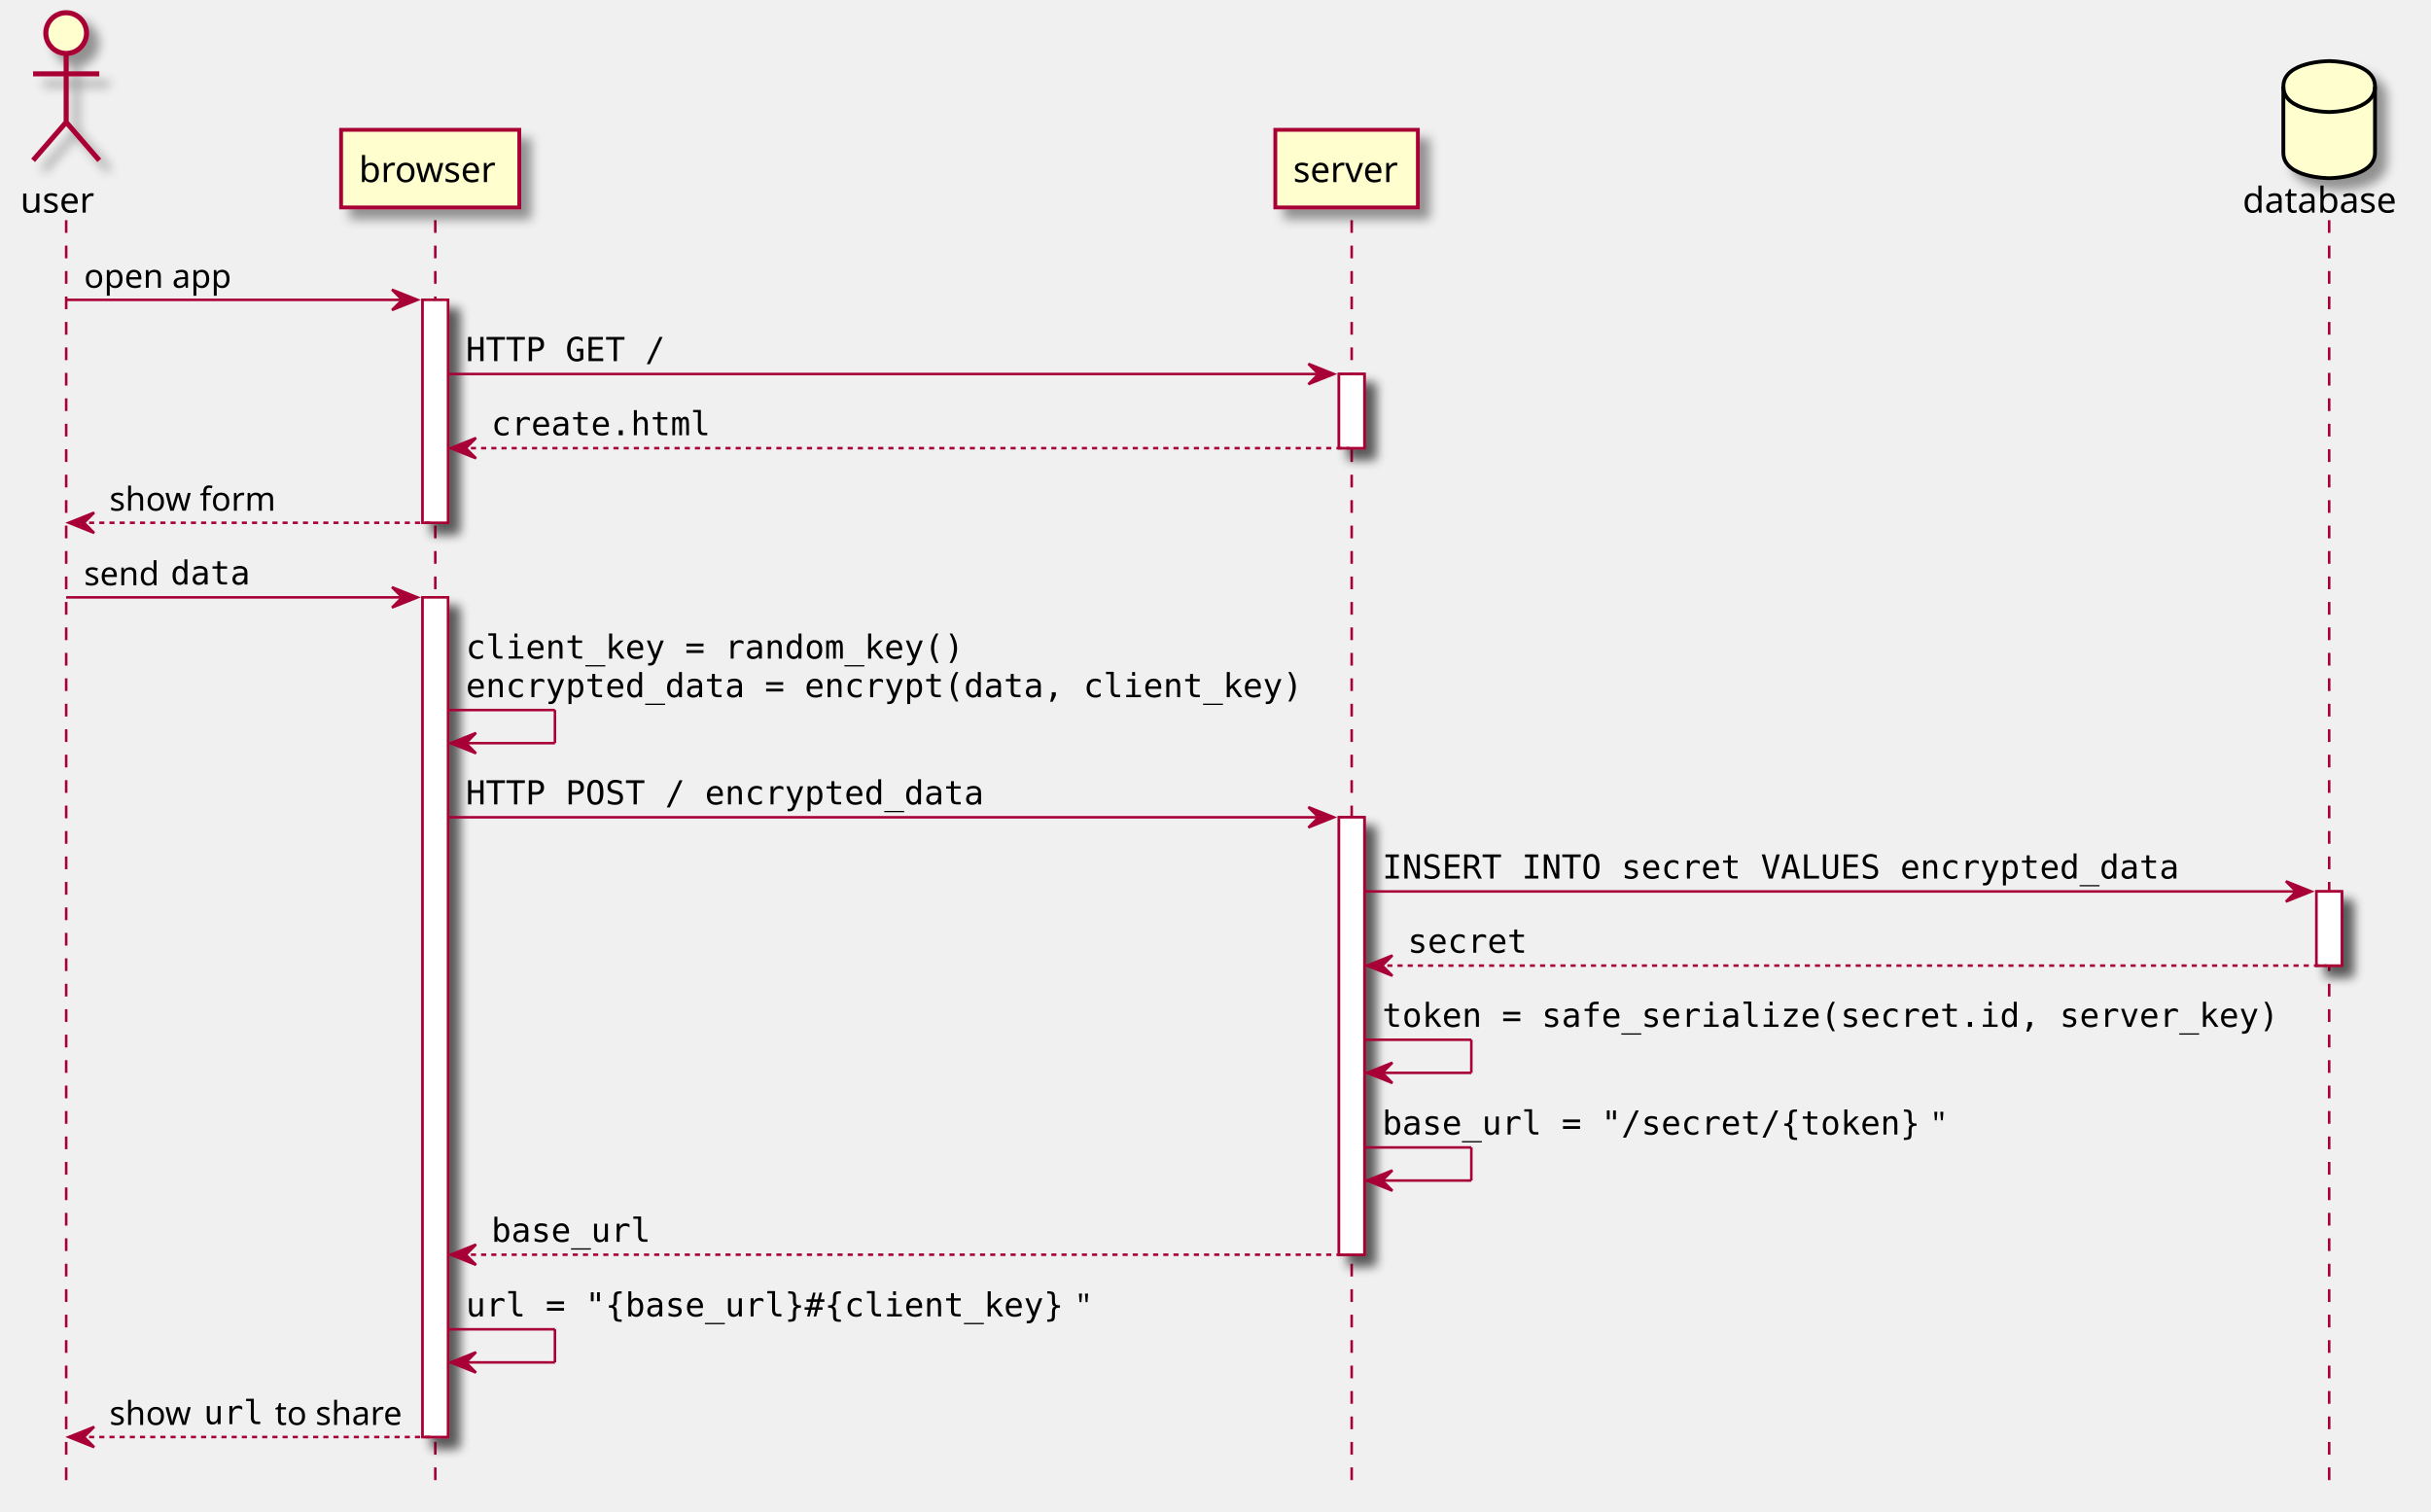
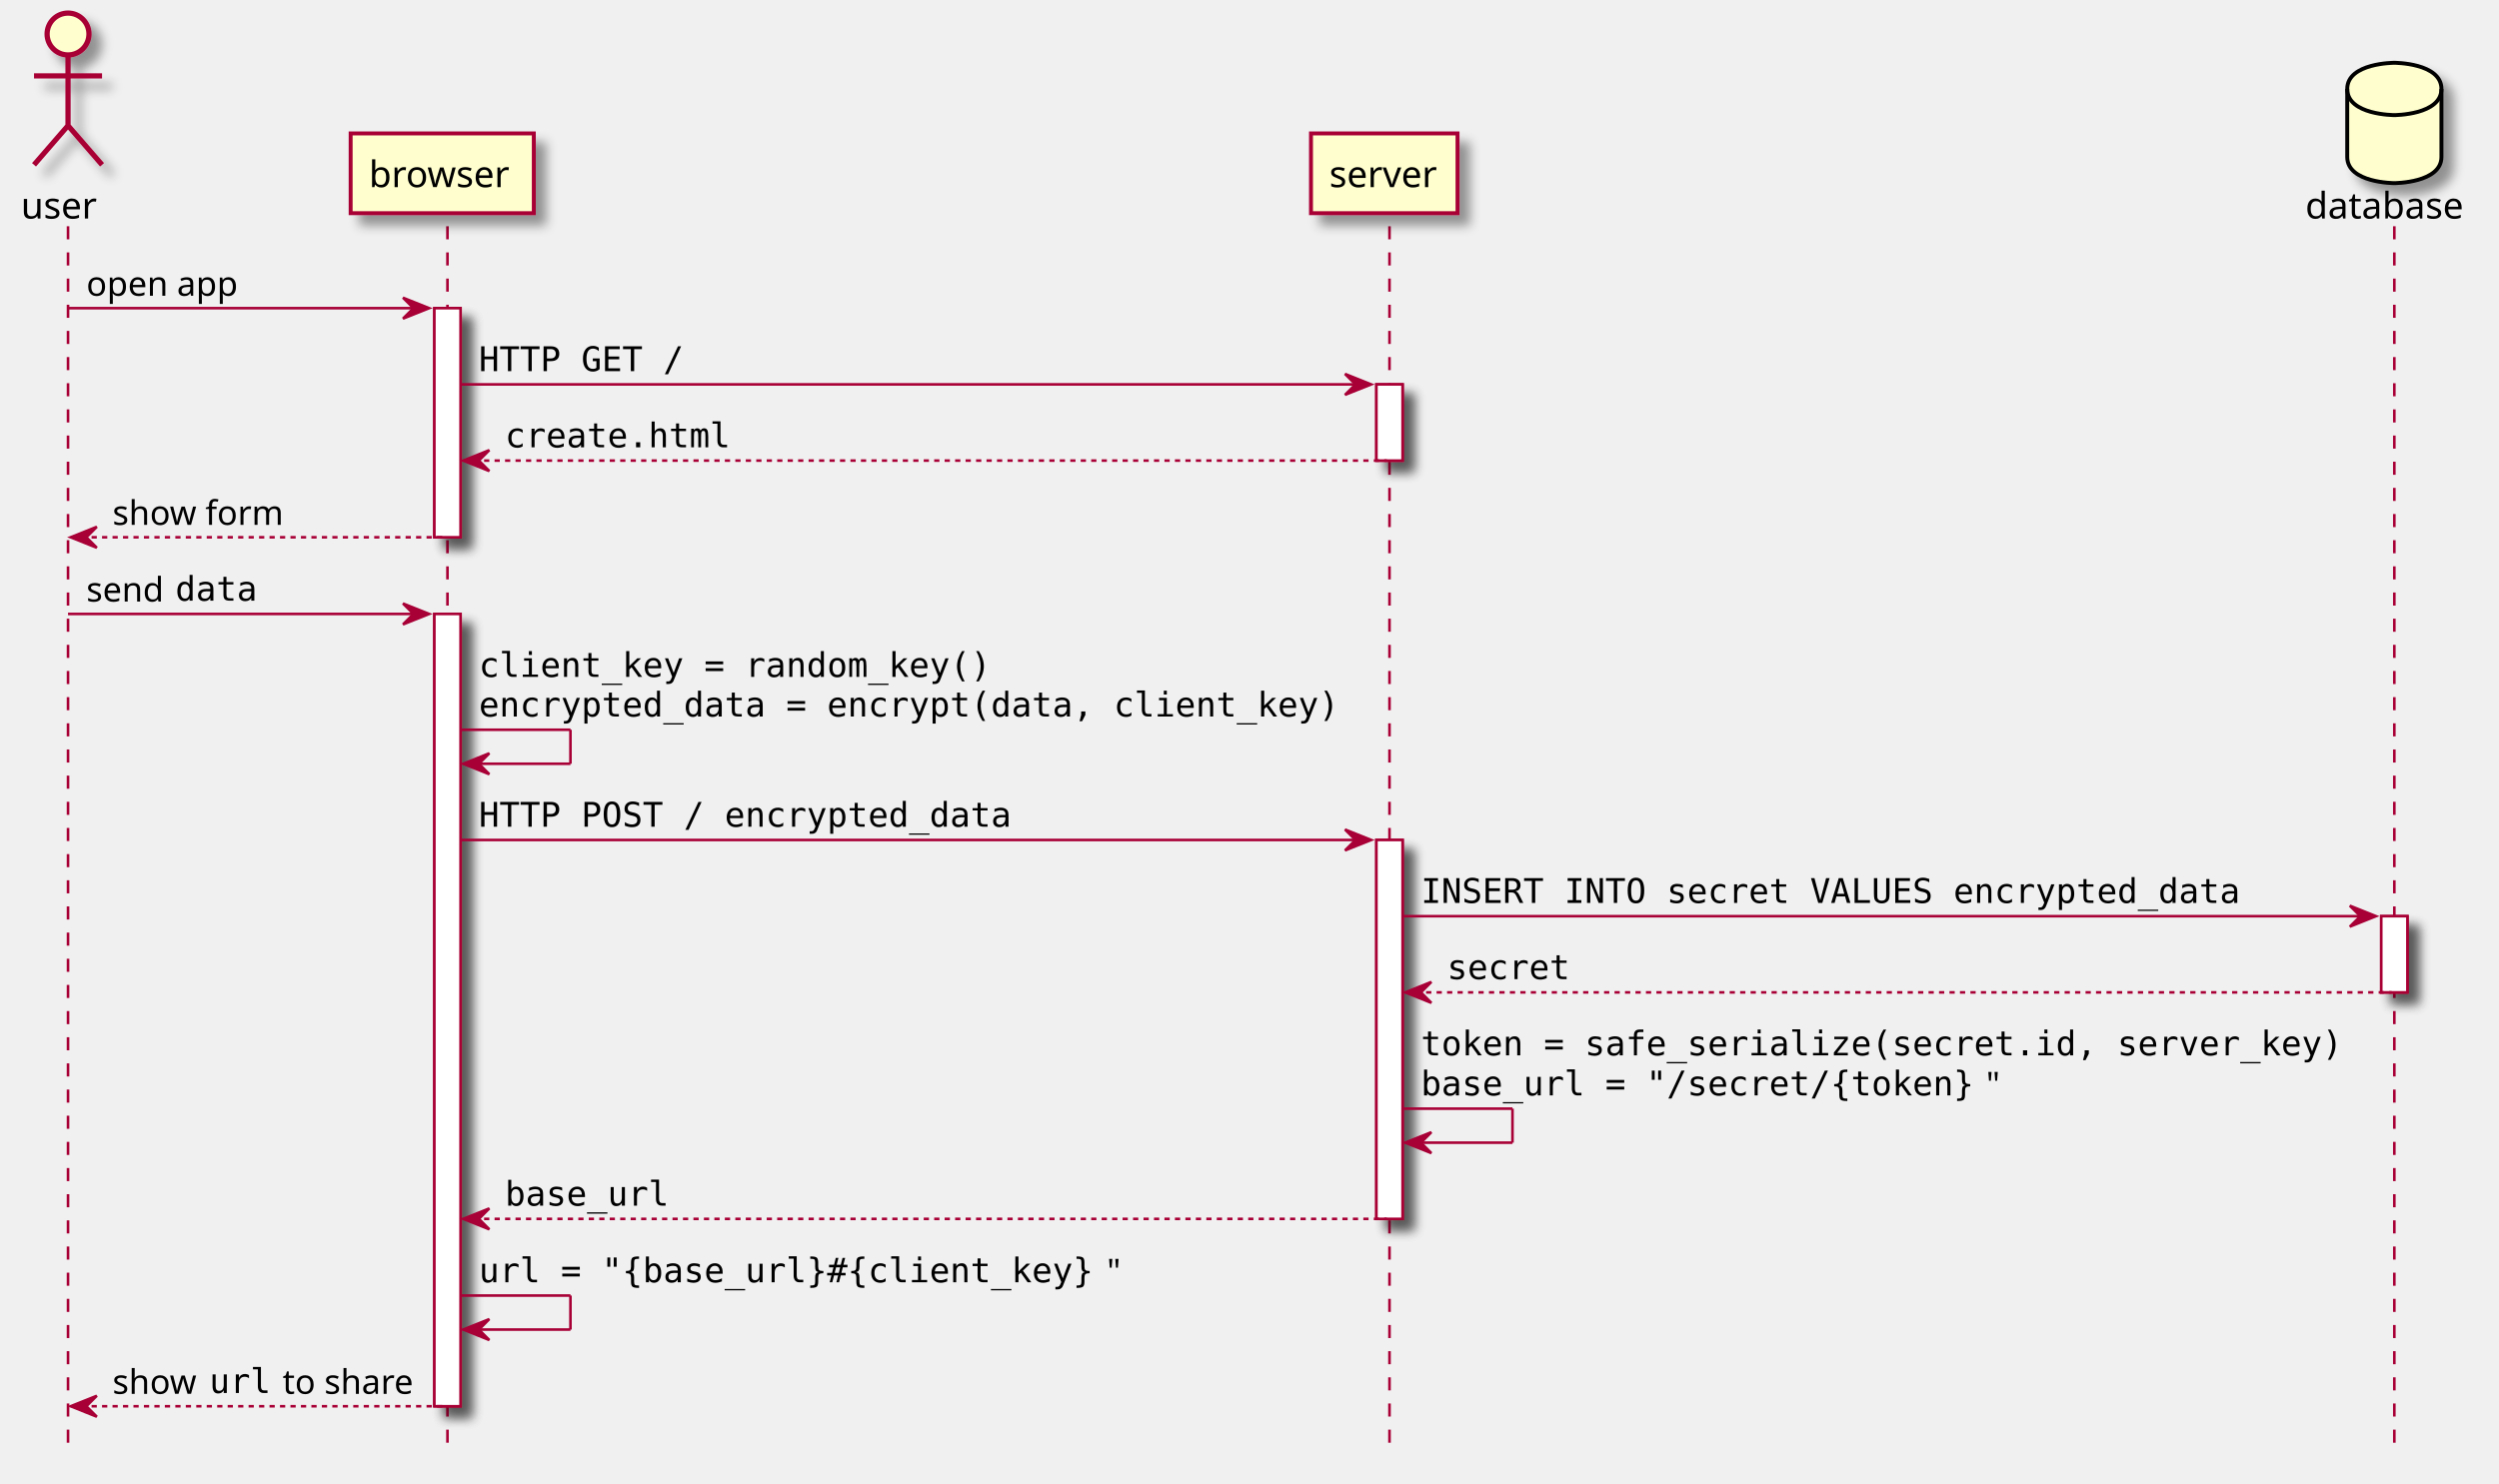
- <svg xmlns="http://www.w3.org/2000/svg" contentScriptType="application/ecmascript" contentStyleType="text/css" height="594px" preserveAspectRatio="none" style="width:955px;height:594px;" version="1.1" viewBox="0 0 955 594" width="955px" zoomAndPan="magnify">
+ <svg xmlns="http://www.w3.org/2000/svg" contentScriptType="application/ecmascript" contentStyleType="text/css" height="567px" preserveAspectRatio="none" style="width:955px;height:567px;" version="1.1" viewBox="0 0 955 567" width="955px" zoomAndPan="magnify">
  <defs>
-     <filter height="300%" id="f1j4jda8bq1kjt" width="300%" x="-1" y="-1">
+     <filter height="300%" id="f1h1ycwiwx4u1z" width="300%" x="-1" y="-1">
      <feGaussianBlur result="blurOut" stdDeviation="2.0" />
      <feColorMatrix in="blurOut" result="blurOut2" type="matrix" values="0 0 0 0 0 0 0 0 0 0 0 0 0 0 0 0 0 0 .4 0" />
      <feOffset dx="4.0" dy="4.0" in="blurOut2" result="blurOut3" />
      <feBlend in="SourceGraphic" in2="blurOut3" mode="normal" />
    </filter>
  </defs>
  <g>
-     <rect fill="#FFFFFF" filter="url(#f1j4jda8bq1kjt)" height="87.576" style="stroke: #A80036; stroke-width: 1.0;" width="10" x="166" y="117.799" />
-     <rect fill="#FFFFFF" filter="url(#f1j4jda8bq1kjt)" height="329.861" style="stroke: #A80036; stroke-width: 1.0;" width="10" x="166" y="234.685" />
-     <rect fill="#FFFFFF" filter="url(#f1j4jda8bq1kjt)" height="29.133" style="stroke: #A80036; stroke-width: 1.0;" width="10" x="526" y="146.932" />
-     <rect fill="#FFFFFF" filter="url(#f1j4jda8bq1kjt)" height="171.842" style="stroke: #A80036; stroke-width: 1.0;" width="10" x="526" y="321.084" />
-     <rect fill="#FFFFFF" filter="url(#f1j4jda8bq1kjt)" height="29.133" style="stroke: #A80036; stroke-width: 1.0;" width="10" x="910" y="350.217" />
-     <line style="stroke: #A80036; stroke-width: 1.0; stroke-dasharray: 5.0,5.0;" x1="26" x2="26" y1="86.488" y2="582.547" />
-     <line style="stroke: #A80036; stroke-width: 1.0; stroke-dasharray: 5.0,5.0;" x1="171" x2="171" y1="86.488" y2="582.547" />
-     <line style="stroke: #A80036; stroke-width: 1.0; stroke-dasharray: 5.0,5.0;" x1="531" x2="531" y1="86.488" y2="582.547" />
-     <line style="stroke: #A80036; stroke-width: 1.0; stroke-dasharray: 5.0,5.0;" x1="915" x2="915" y1="86.488" y2="582.547" />
+     <rect fill="#FFFFFF" filter="url(#f1h1ycwiwx4u1z)" height="87.576" style="stroke: #A80036; stroke-width: 1.0;" width="10" x="166" y="117.799" />
+     <rect fill="#FFFFFF" filter="url(#f1h1ycwiwx4u1z)" height="302.861" style="stroke: #A80036; stroke-width: 1.0;" width="10" x="166" y="234.685" />
+     <rect fill="#FFFFFF" filter="url(#f1h1ycwiwx4u1z)" height="29.133" style="stroke: #A80036; stroke-width: 1.0;" width="10" x="526" y="146.932" />
+     <rect fill="#FFFFFF" filter="url(#f1h1ycwiwx4u1z)" height="144.842" style="stroke: #A80036; stroke-width: 1.0;" width="10" x="526" y="321.084" />
+     <rect fill="#FFFFFF" filter="url(#f1h1ycwiwx4u1z)" height="29.133" style="stroke: #A80036; stroke-width: 1.0;" width="10" x="910" y="350.217" />
+     <line style="stroke: #A80036; stroke-width: 1.0; stroke-dasharray: 5.0,5.0;" x1="26" x2="26" y1="86.488" y2="555.547" />
+     <line style="stroke: #A80036; stroke-width: 1.0; stroke-dasharray: 5.0,5.0;" x1="171" x2="171" y1="86.488" y2="555.547" />
+     <line style="stroke: #A80036; stroke-width: 1.0; stroke-dasharray: 5.0,5.0;" x1="531" x2="531" y1="86.488" y2="555.547" />
+     <line style="stroke: #A80036; stroke-width: 1.0; stroke-dasharray: 5.0,5.0;" x1="915" x2="915" y1="86.488" y2="555.547" />
    <text fill="#000000" font-family="sans-serif" font-size="14" lengthAdjust="spacingAndGlyphs" textLength="30" x="8" y="83.535">user</text>
-     <ellipse cx="26" cy="13" fill="#FEFECE" filter="url(#f1j4jda8bq1kjt)" rx="8" ry="8" style="stroke: #A80036; stroke-width: 2.0;" />
-     <path d="M26,21 L26,48 M13,29 L39,29 M26,48 L13,63 M26,48 L39,63 " fill="none" filter="url(#f1j4jda8bq1kjt)" style="stroke: #A80036; stroke-width: 2.0;" />
-     <rect fill="#FEFECE" filter="url(#f1j4jda8bq1kjt)" height="30.488" style="stroke: #A80036; stroke-width: 1.5;" width="70" x="134" y="51" />
+     <ellipse cx="26" cy="13" fill="#FEFECE" filter="url(#f1h1ycwiwx4u1z)" rx="8" ry="8" style="stroke: #A80036; stroke-width: 2.0;" />
+     <path d="M26,21 L26,48 M13,29 L39,29 M26,48 L13,63 M26,48 L39,63 " fill="none" filter="url(#f1h1ycwiwx4u1z)" style="stroke: #A80036; stroke-width: 2.0;" />
+     <rect fill="#FEFECE" filter="url(#f1h1ycwiwx4u1z)" height="30.488" style="stroke: #A80036; stroke-width: 1.5;" width="70" x="134" y="51" />
    <text fill="#000000" font-family="sans-serif" font-size="14" lengthAdjust="spacingAndGlyphs" textLength="56" x="141" y="71.535">browser</text>
-     <rect fill="#FEFECE" filter="url(#f1j4jda8bq1kjt)" height="30.488" style="stroke: #A80036; stroke-width: 1.5;" width="56" x="501" y="51" />
+     <rect fill="#FEFECE" filter="url(#f1h1ycwiwx4u1z)" height="30.488" style="stroke: #A80036; stroke-width: 1.5;" width="56" x="501" y="51" />
    <text fill="#000000" font-family="sans-serif" font-size="14" lengthAdjust="spacingAndGlyphs" textLength="42" x="508" y="71.535">server</text>
    <text fill="#000000" font-family="sans-serif" font-size="14" lengthAdjust="spacingAndGlyphs" textLength="62" x="881" y="83.535">database</text>
-     <path d="M897,34 C897,24 915,24 915,24 C915,24 933,24 933,34 L933,60 C933,70 915,70 915,70 C915,70 897,70 897,60 L897,34 " fill="#FEFECE" filter="url(#f1j4jda8bq1kjt)" style="stroke: #000000; stroke-width: 1.5;" />
+     <path d="M897,34 C897,24 915,24 915,24 C915,24 933,24 933,34 L933,60 C933,70 915,70 915,70 C915,70 897,70 897,60 L897,34 " fill="#FEFECE" filter="url(#f1h1ycwiwx4u1z)" style="stroke: #000000; stroke-width: 1.5;" />
    <path d="M897,34 C897,44 915,44 915,44 C915,44 933,44 933,34 " fill="none" style="stroke: #000000; stroke-width: 1.5;" />
-     <rect fill="#FFFFFF" filter="url(#f1j4jda8bq1kjt)" height="87.576" style="stroke: #A80036; stroke-width: 1.0;" width="10" x="166" y="117.799" />
-     <rect fill="#FFFFFF" filter="url(#f1j4jda8bq1kjt)" height="329.861" style="stroke: #A80036; stroke-width: 1.0;" width="10" x="166" y="234.685" />
-     <rect fill="#FFFFFF" filter="url(#f1j4jda8bq1kjt)" height="29.133" style="stroke: #A80036; stroke-width: 1.0;" width="10" x="526" y="146.932" />
-     <rect fill="#FFFFFF" filter="url(#f1j4jda8bq1kjt)" height="171.842" style="stroke: #A80036; stroke-width: 1.0;" width="10" x="526" y="321.084" />
-     <rect fill="#FFFFFF" filter="url(#f1j4jda8bq1kjt)" height="29.133" style="stroke: #A80036; stroke-width: 1.0;" width="10" x="910" y="350.217" />
+     <rect fill="#FFFFFF" filter="url(#f1h1ycwiwx4u1z)" height="87.576" style="stroke: #A80036; stroke-width: 1.0;" width="10" x="166" y="117.799" />
+     <rect fill="#FFFFFF" filter="url(#f1h1ycwiwx4u1z)" height="302.861" style="stroke: #A80036; stroke-width: 1.0;" width="10" x="166" y="234.685" />
+     <rect fill="#FFFFFF" filter="url(#f1h1ycwiwx4u1z)" height="29.133" style="stroke: #A80036; stroke-width: 1.0;" width="10" x="526" y="146.932" />
+     <rect fill="#FFFFFF" filter="url(#f1h1ycwiwx4u1z)" height="144.842" style="stroke: #A80036; stroke-width: 1.0;" width="10" x="526" y="321.084" />
+     <rect fill="#FFFFFF" filter="url(#f1h1ycwiwx4u1z)" height="29.133" style="stroke: #A80036; stroke-width: 1.0;" width="10" x="910" y="350.217" />
    <polygon fill="#A80036" points="154,113.799,164,117.799,154,121.799,158,117.799" style="stroke: #A80036; stroke-width: 1.0;" />
    <line style="stroke: #A80036; stroke-width: 1.0;" x1="26" x2="160" y1="117.799" y2="117.799" />
    <text fill="#000000" font-family="sans-serif" font-size="13" lengthAdjust="spacingAndGlyphs" textLength="58" x="33" y="113.057">open app</text>
    <polygon fill="#A80036" points="514,142.932,524,146.932,514,150.932,518,146.932" style="stroke: #A80036; stroke-width: 1.0;" />
    <line style="stroke: #A80036; stroke-width: 1.0;" x1="176" x2="520" y1="146.932" y2="146.932" />
    <text fill="#000000" font-family="monospace" font-size="13" lengthAdjust="spacingAndGlyphs" textLength="80" x="183" y="141.866">HTTP GET /</text>
    <polygon fill="#A80036" points="187,172.065,177,176.065,187,180.065,183,176.065" style="stroke: #A80036; stroke-width: 1.0;" />
    <line style="stroke: #A80036; stroke-width: 1.0; stroke-dasharray: 2.0,2.0;" x1="181" x2="530" y1="176.065" y2="176.065" />
    <text fill="#000000" font-family="monospace" font-size="13" lengthAdjust="spacingAndGlyphs" textLength="88" x="193" y="170.999">create.html</text>
    <polygon fill="#A80036" points="37,201.375,27,205.375,37,209.375,33,205.375" style="stroke: #A80036; stroke-width: 1.0;" />
    <line style="stroke: #A80036; stroke-width: 1.0; stroke-dasharray: 2.0,2.0;" x1="31" x2="170" y1="205.375" y2="205.375" />
    <text fill="#000000" font-family="sans-serif" font-size="13" lengthAdjust="spacingAndGlyphs" textLength="67" x="43" y="200.633">show form</text>
    <polygon fill="#A80036" points="154,230.685,164,234.685,154,238.685,158,234.685" style="stroke: #A80036; stroke-width: 1.0;" />
    <line style="stroke: #A80036; stroke-width: 1.0;" x1="26" x2="160" y1="234.685" y2="234.685" />
    <text fill="#000000" font-family="sans-serif" font-size="13" lengthAdjust="spacingAndGlyphs" textLength="30" x="33" y="229.943">send</text>
    <text fill="#000000" font-family="monospace" font-size="13" lengthAdjust="spacingAndGlyphs" textLength="32" x="67" y="229.62">data</text>
    <line style="stroke: #A80036; stroke-width: 1.0;" x1="176" x2="218" y1="278.951" y2="278.951" />
    <line style="stroke: #A80036; stroke-width: 1.0;" x1="218" x2="218" y1="278.951" y2="291.951" />
    <line style="stroke: #A80036; stroke-width: 1.0;" x1="177" x2="218" y1="291.951" y2="291.951" />
    <polygon fill="#A80036" points="187,287.951,177,291.951,187,295.951,183,291.951" style="stroke: #A80036; stroke-width: 1.0;" />
    <text fill="#000000" font-family="monospace" font-size="13" lengthAdjust="spacingAndGlyphs" textLength="200" x="183" y="258.752">client_key = random_key()</text>
    <text fill="#000000" font-family="monospace" font-size="13" lengthAdjust="spacingAndGlyphs" textLength="336" x="183" y="273.885">encrypted_data = encrypt(data, client_key)</text>
    <polygon fill="#A80036" points="514,317.084,524,321.084,514,325.084,518,321.084" style="stroke: #A80036; stroke-width: 1.0;" />
    <line style="stroke: #A80036; stroke-width: 1.0;" x1="176" x2="520" y1="321.084" y2="321.084" />
    <text fill="#000000" font-family="monospace" font-size="13" lengthAdjust="spacingAndGlyphs" textLength="208" x="183" y="316.018">HTTP POST / encrypted_data</text>
    <polygon fill="#A80036" points="898,346.217,908,350.217,898,354.217,902,350.217" style="stroke: #A80036; stroke-width: 1.0;" />
    <line style="stroke: #A80036; stroke-width: 1.0;" x1="536" x2="904" y1="350.217" y2="350.217" />
    <text fill="#000000" font-family="monospace" font-size="13" lengthAdjust="spacingAndGlyphs" textLength="320" x="543" y="345.151">INSERT INTO secret VALUES encrypted_data</text>
    <polygon fill="#A80036" points="547,375.35,537,379.35,547,383.35,543,379.35" style="stroke: #A80036; stroke-width: 1.0;" />
    <line style="stroke: #A80036; stroke-width: 1.0; stroke-dasharray: 2.0,2.0;" x1="541" x2="914" y1="379.35" y2="379.35" />
    <text fill="#000000" font-family="monospace" font-size="13" lengthAdjust="spacingAndGlyphs" textLength="48" x="553" y="374.284">secret</text>
-     <line style="stroke: #A80036; stroke-width: 1.0;" x1="536" x2="578" y1="408.482" y2="408.482" />
-     <line style="stroke: #A80036; stroke-width: 1.0;" x1="578" x2="578" y1="408.482" y2="421.482" />
-     <line style="stroke: #A80036; stroke-width: 1.0;" x1="537" x2="578" y1="421.482" y2="421.482" />
-     <polygon fill="#A80036" points="547,417.482,537,421.482,547,425.482,543,421.482" style="stroke: #A80036; stroke-width: 1.0;" />
+     <line style="stroke: #A80036; stroke-width: 1.0;" x1="536" x2="578" y1="423.793" y2="423.793" />
+     <line style="stroke: #A80036; stroke-width: 1.0;" x1="578" x2="578" y1="423.793" y2="436.793" />
+     <line style="stroke: #A80036; stroke-width: 1.0;" x1="537" x2="578" y1="436.793" y2="436.793" />
+     <polygon fill="#A80036" points="547,432.793,537,436.793,547,440.793,543,436.793" style="stroke: #A80036; stroke-width: 1.0;" />
    <text fill="#000000" font-family="monospace" font-size="13" lengthAdjust="spacingAndGlyphs" textLength="360" x="543" y="403.416">token = safe_serialize(secret.id, server_key)</text>
-     <line style="stroke: #A80036; stroke-width: 1.0;" x1="536" x2="578" y1="450.793" y2="450.793" />
-     <line style="stroke: #A80036; stroke-width: 1.0;" x1="578" x2="578" y1="450.793" y2="463.793" />
-     <line style="stroke: #A80036; stroke-width: 1.0;" x1="537" x2="578" y1="463.793" y2="463.793" />
-     <polygon fill="#A80036" points="547,459.793,537,463.793,547,467.793,543,463.793" style="stroke: #A80036; stroke-width: 1.0;" />
-     <text fill="#000000" font-family="monospace" font-size="13" lengthAdjust="spacingAndGlyphs" textLength="216" x="543" y="445.727">base_url = "/secret/{token}</text>
-     <text fill="#000000" font-family="sans-serif" font-size="13" lengthAdjust="spacingAndGlyphs" textLength="5" x="759" y="446.051">"</text>
-     <polygon fill="#A80036" points="187,488.926,177,492.926,187,496.926,183,492.926" style="stroke: #A80036; stroke-width: 1.0;" />
-     <line style="stroke: #A80036; stroke-width: 1.0; stroke-dasharray: 2.0,2.0;" x1="181" x2="530" y1="492.926" y2="492.926" />
-     <text fill="#000000" font-family="monospace" font-size="13" lengthAdjust="spacingAndGlyphs" textLength="64" x="193" y="487.86">base_url</text>
-     <line style="stroke: #A80036; stroke-width: 1.0;" x1="176" x2="218" y1="522.236" y2="522.236" />
-     <line style="stroke: #A80036; stroke-width: 1.0;" x1="218" x2="218" y1="522.236" y2="535.236" />
-     <line style="stroke: #A80036; stroke-width: 1.0;" x1="177" x2="218" y1="535.236" y2="535.236" />
-     <polygon fill="#A80036" points="187,531.236,177,535.236,187,539.236,183,535.236" style="stroke: #A80036; stroke-width: 1.0;" />
-     <text fill="#000000" font-family="monospace" font-size="13" lengthAdjust="spacingAndGlyphs" textLength="240" x="183" y="517.17">url = "{base_url}#{client_key}</text>
-     <text fill="#000000" font-family="sans-serif" font-size="13" lengthAdjust="spacingAndGlyphs" textLength="5" x="423" y="517.494">"</text>
-     <polygon fill="#A80036" points="37,560.547,27,564.547,37,568.547,33,564.547" style="stroke: #A80036; stroke-width: 1.0;" />
-     <line style="stroke: #A80036; stroke-width: 1.0; stroke-dasharray: 2.0,2.0;" x1="31" x2="170" y1="564.547" y2="564.547" />
-     <text fill="#000000" font-family="sans-serif" font-size="13" lengthAdjust="spacingAndGlyphs" textLength="33" x="43" y="559.805">show</text>
-     <text fill="#000000" font-family="monospace" font-size="13" lengthAdjust="spacingAndGlyphs" textLength="24" x="80" y="559.481">url</text>
-     <text fill="#000000" font-family="sans-serif" font-size="13" lengthAdjust="spacingAndGlyphs" textLength="51" x="108" y="559.805">to share</text>
+     <text fill="#000000" font-family="monospace" font-size="13" lengthAdjust="spacingAndGlyphs" textLength="216" x="543" y="418.727">base_url = "/secret/{token}</text>
+     <text fill="#000000" font-family="sans-serif" font-size="13" lengthAdjust="spacingAndGlyphs" textLength="5" x="759" y="419.051">"</text>
+     <polygon fill="#A80036" points="187,461.926,177,465.926,187,469.926,183,465.926" style="stroke: #A80036; stroke-width: 1.0;" />
+     <line style="stroke: #A80036; stroke-width: 1.0; stroke-dasharray: 2.0,2.0;" x1="181" x2="530" y1="465.926" y2="465.926" />
+     <text fill="#000000" font-family="monospace" font-size="13" lengthAdjust="spacingAndGlyphs" textLength="64" x="193" y="460.86">base_url</text>
+     <line style="stroke: #A80036; stroke-width: 1.0;" x1="176" x2="218" y1="495.236" y2="495.236" />
+     <line style="stroke: #A80036; stroke-width: 1.0;" x1="218" x2="218" y1="495.236" y2="508.236" />
+     <line style="stroke: #A80036; stroke-width: 1.0;" x1="177" x2="218" y1="508.236" y2="508.236" />
+     <polygon fill="#A80036" points="187,504.236,177,508.236,187,512.236,183,508.236" style="stroke: #A80036; stroke-width: 1.0;" />
+     <text fill="#000000" font-family="monospace" font-size="13" lengthAdjust="spacingAndGlyphs" textLength="240" x="183" y="490.17">url = "{base_url}#{client_key}</text>
+     <text fill="#000000" font-family="sans-serif" font-size="13" lengthAdjust="spacingAndGlyphs" textLength="5" x="423" y="490.494">"</text>
+     <polygon fill="#A80036" points="37,533.547,27,537.547,37,541.547,33,537.547" style="stroke: #A80036; stroke-width: 1.0;" />
+     <line style="stroke: #A80036; stroke-width: 1.0; stroke-dasharray: 2.0,2.0;" x1="31" x2="170" y1="537.547" y2="537.547" />
+     <text fill="#000000" font-family="sans-serif" font-size="13" lengthAdjust="spacingAndGlyphs" textLength="33" x="43" y="532.805">show</text>
+     <text fill="#000000" font-family="monospace" font-size="13" lengthAdjust="spacingAndGlyphs" textLength="24" x="80" y="532.481">url</text>
+     <text fill="#000000" font-family="sans-serif" font-size="13" lengthAdjust="spacingAndGlyphs" textLength="51" x="108" y="532.805">to share</text>
  </g>
</svg>
